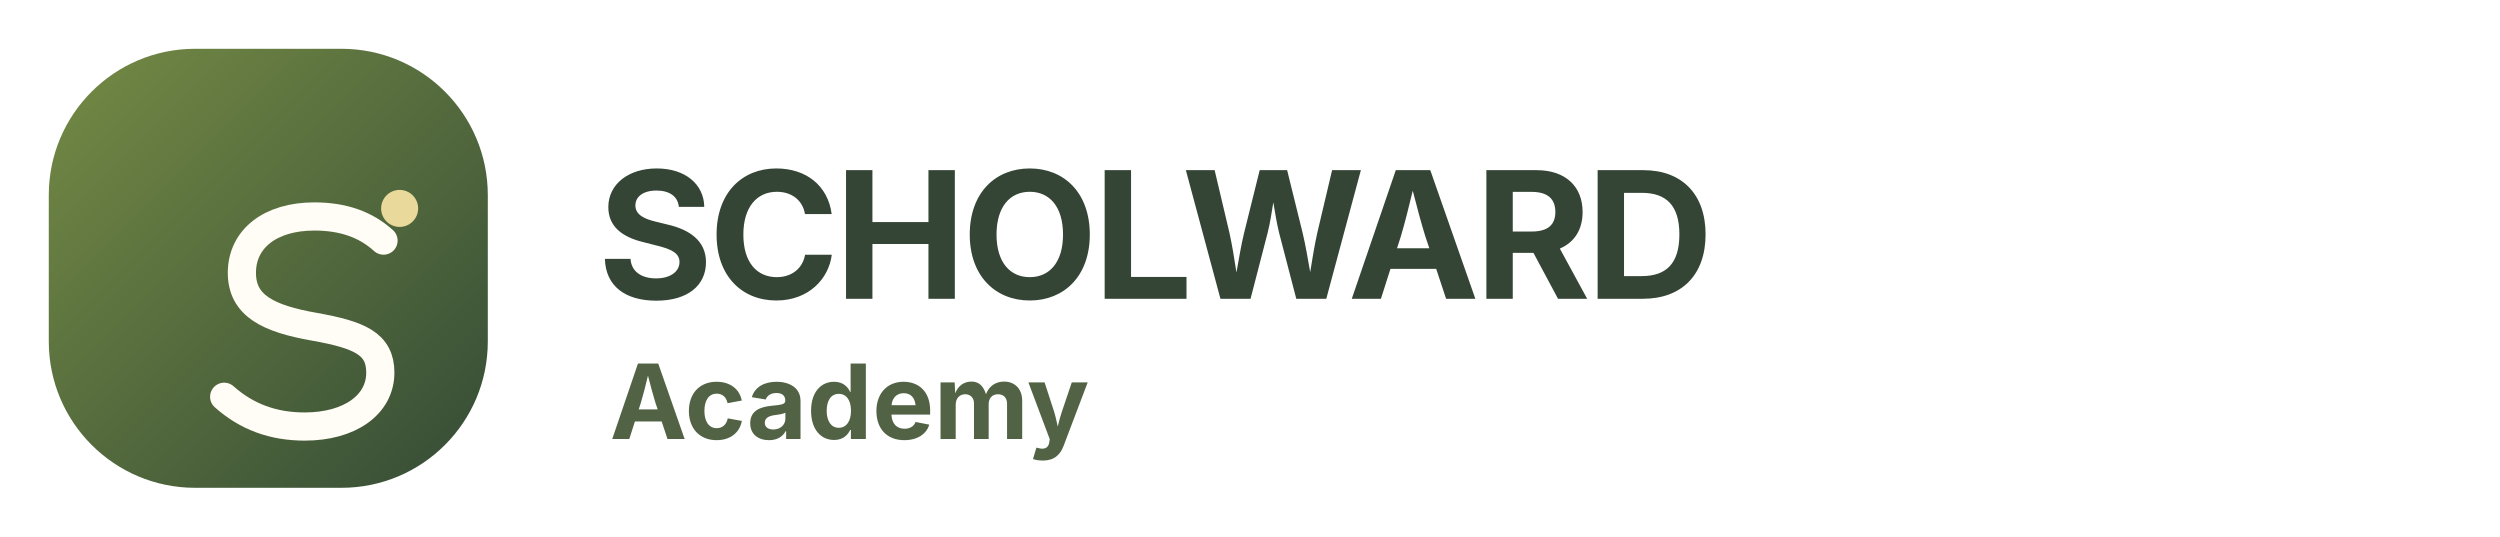
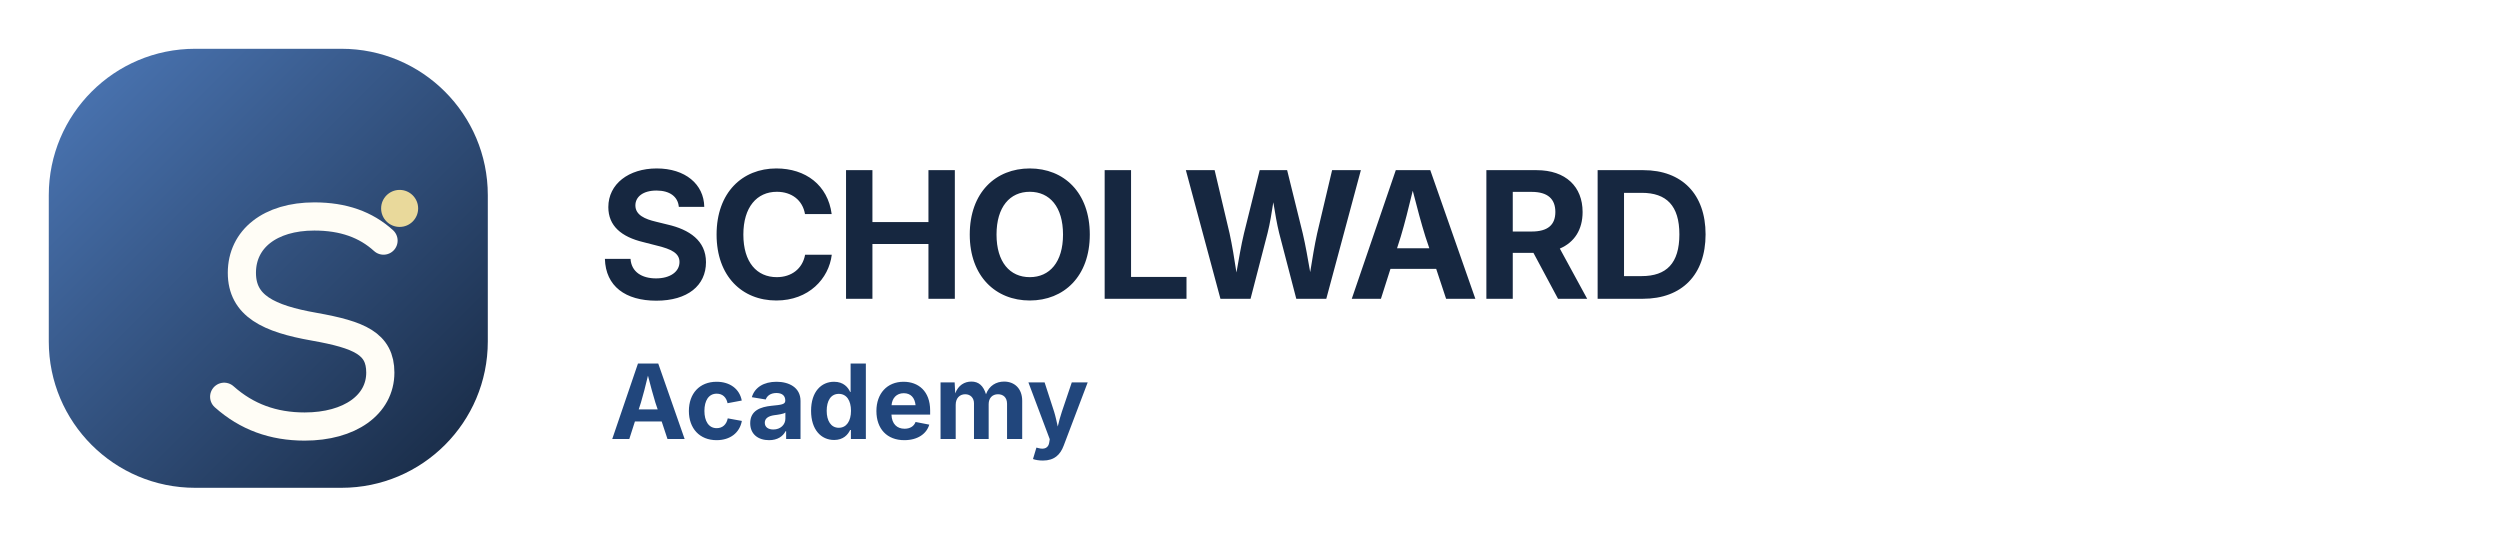
<svg xmlns="http://www.w3.org/2000/svg" width="410" height="88" viewBox="0 0 410 88" role="img" aria-labelledby="title desc">
  <defs>
    <linearGradient id="brand" x1="0" y1="0" x2="1" y2="1">
-       <stop offset="0" stop-color="#758b45" />
-       <stop offset="1" stop-color="#344b36" />
+       <stop offset="0" stop-color="#4d79b9" />
+       <stop offset="1" stop-color="#162740" />
    </linearGradient>
  </defs>
  <rect x="8" y="8" width="72" height="72" rx="24" fill="url(#brand)" />
  <g transform="translate(20 19) scale(1.32)">
    <path d="M32.5 15.5c-2.2-2-5-3-8.6-3-5.5 0-9 2.8-9 7 0 4.1 3.3 5.7 9 6.7 5.6 1 8.2 2.1 8.2 5.7 0 4-3.8 6.7-9.4 6.7-3.9 0-7.2-1.2-10-3.7" fill="none" stroke="#fffdf6" stroke-linecap="round" stroke-width="3.5" />
    <circle cx="34.5" cy="11.5" r="2.3" fill="#e9d99b" />
  </g>
-   <text x="98" y="49" fill="#344535" font-family="Inter, Arial, sans-serif" font-size="29" font-weight="750" letter-spacing="-0.8">SCHOLWARD</text>
-   <text x="100" y="72" fill="#526345" font-family="Inter, Arial, sans-serif" font-size="17" font-weight="700">Academy</text>
+   <text x="98" y="49" fill="#162740" font-family="Inter, Arial, sans-serif" font-size="29" font-weight="750" letter-spacing="-0.8">SCHOLWARD</text>
+   <text x="100" y="72" fill="#21467c" font-family="Inter, Arial, sans-serif" font-size="17" font-weight="700">Academy</text>
</svg>
